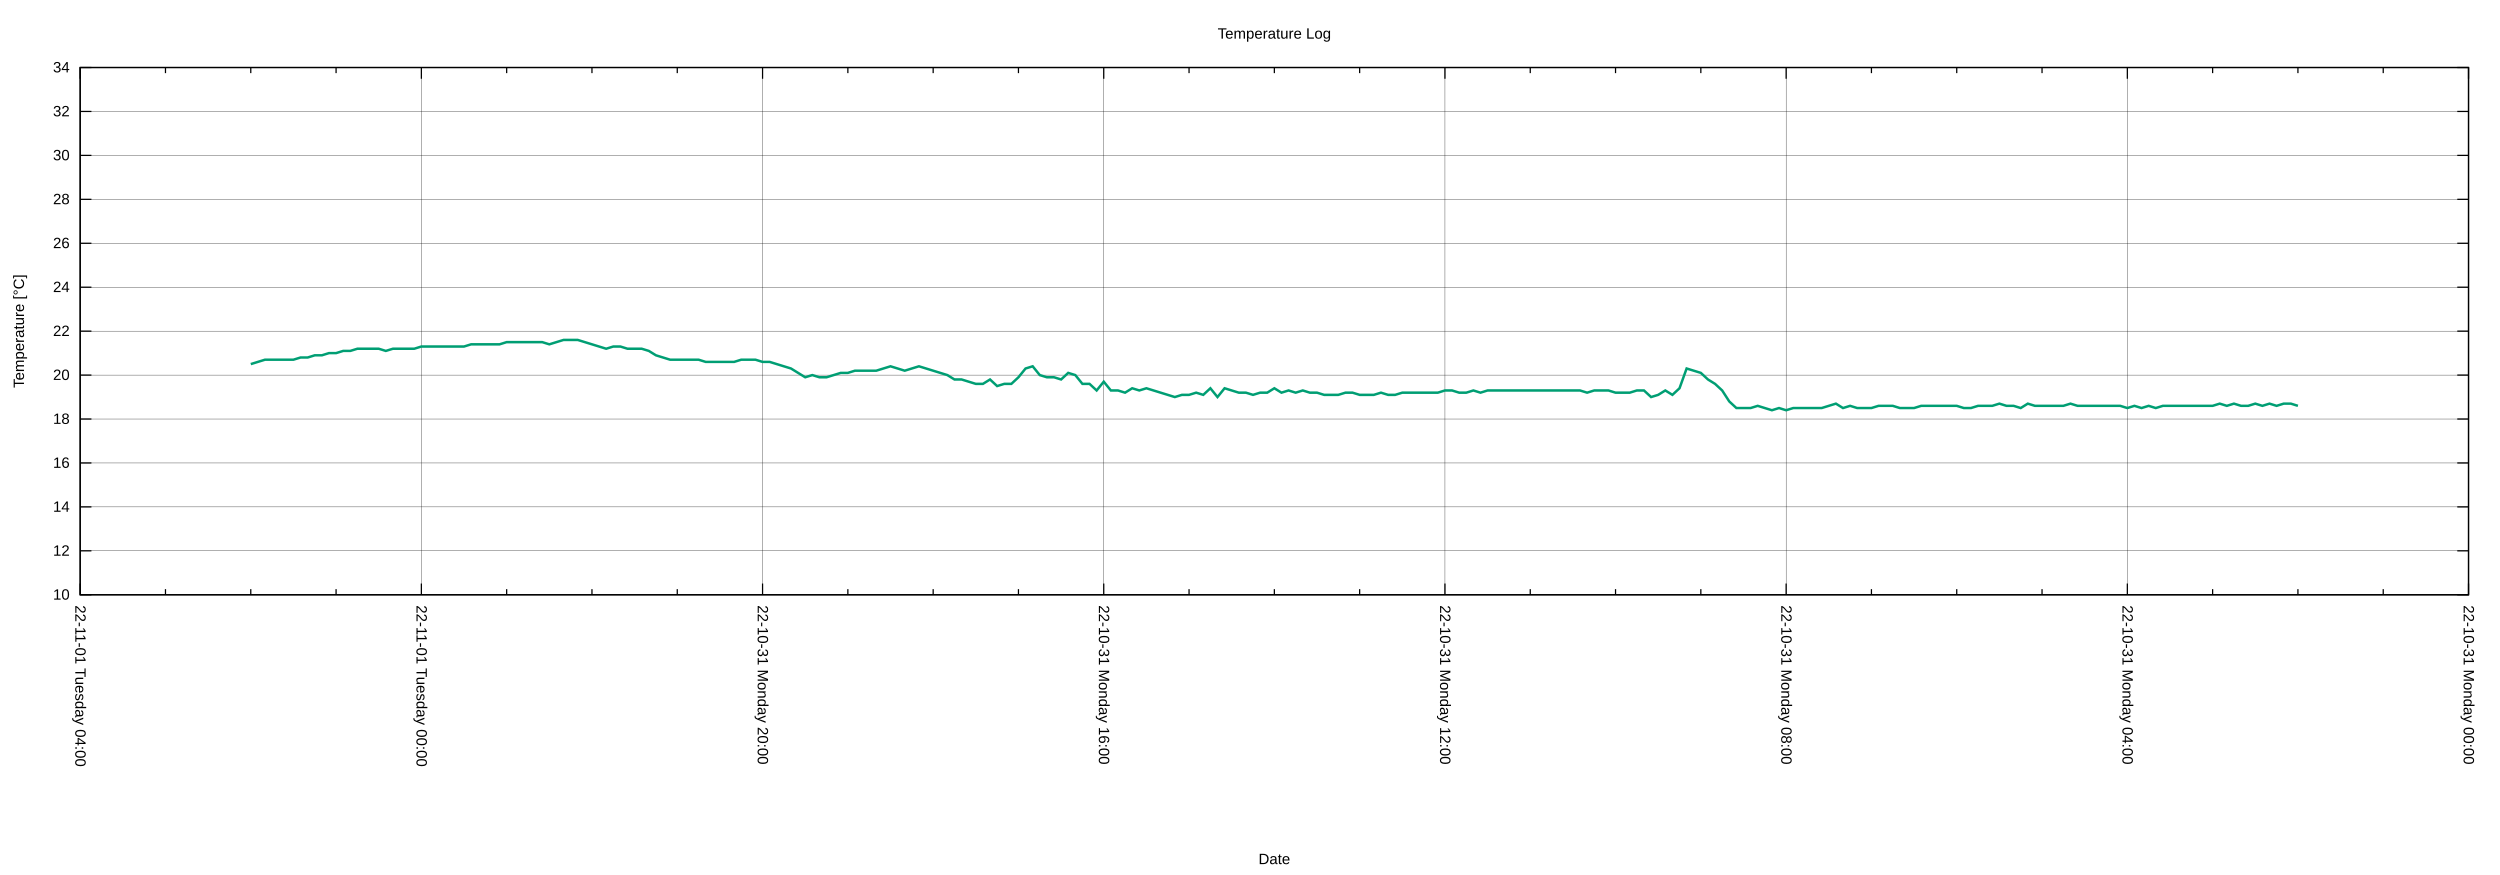
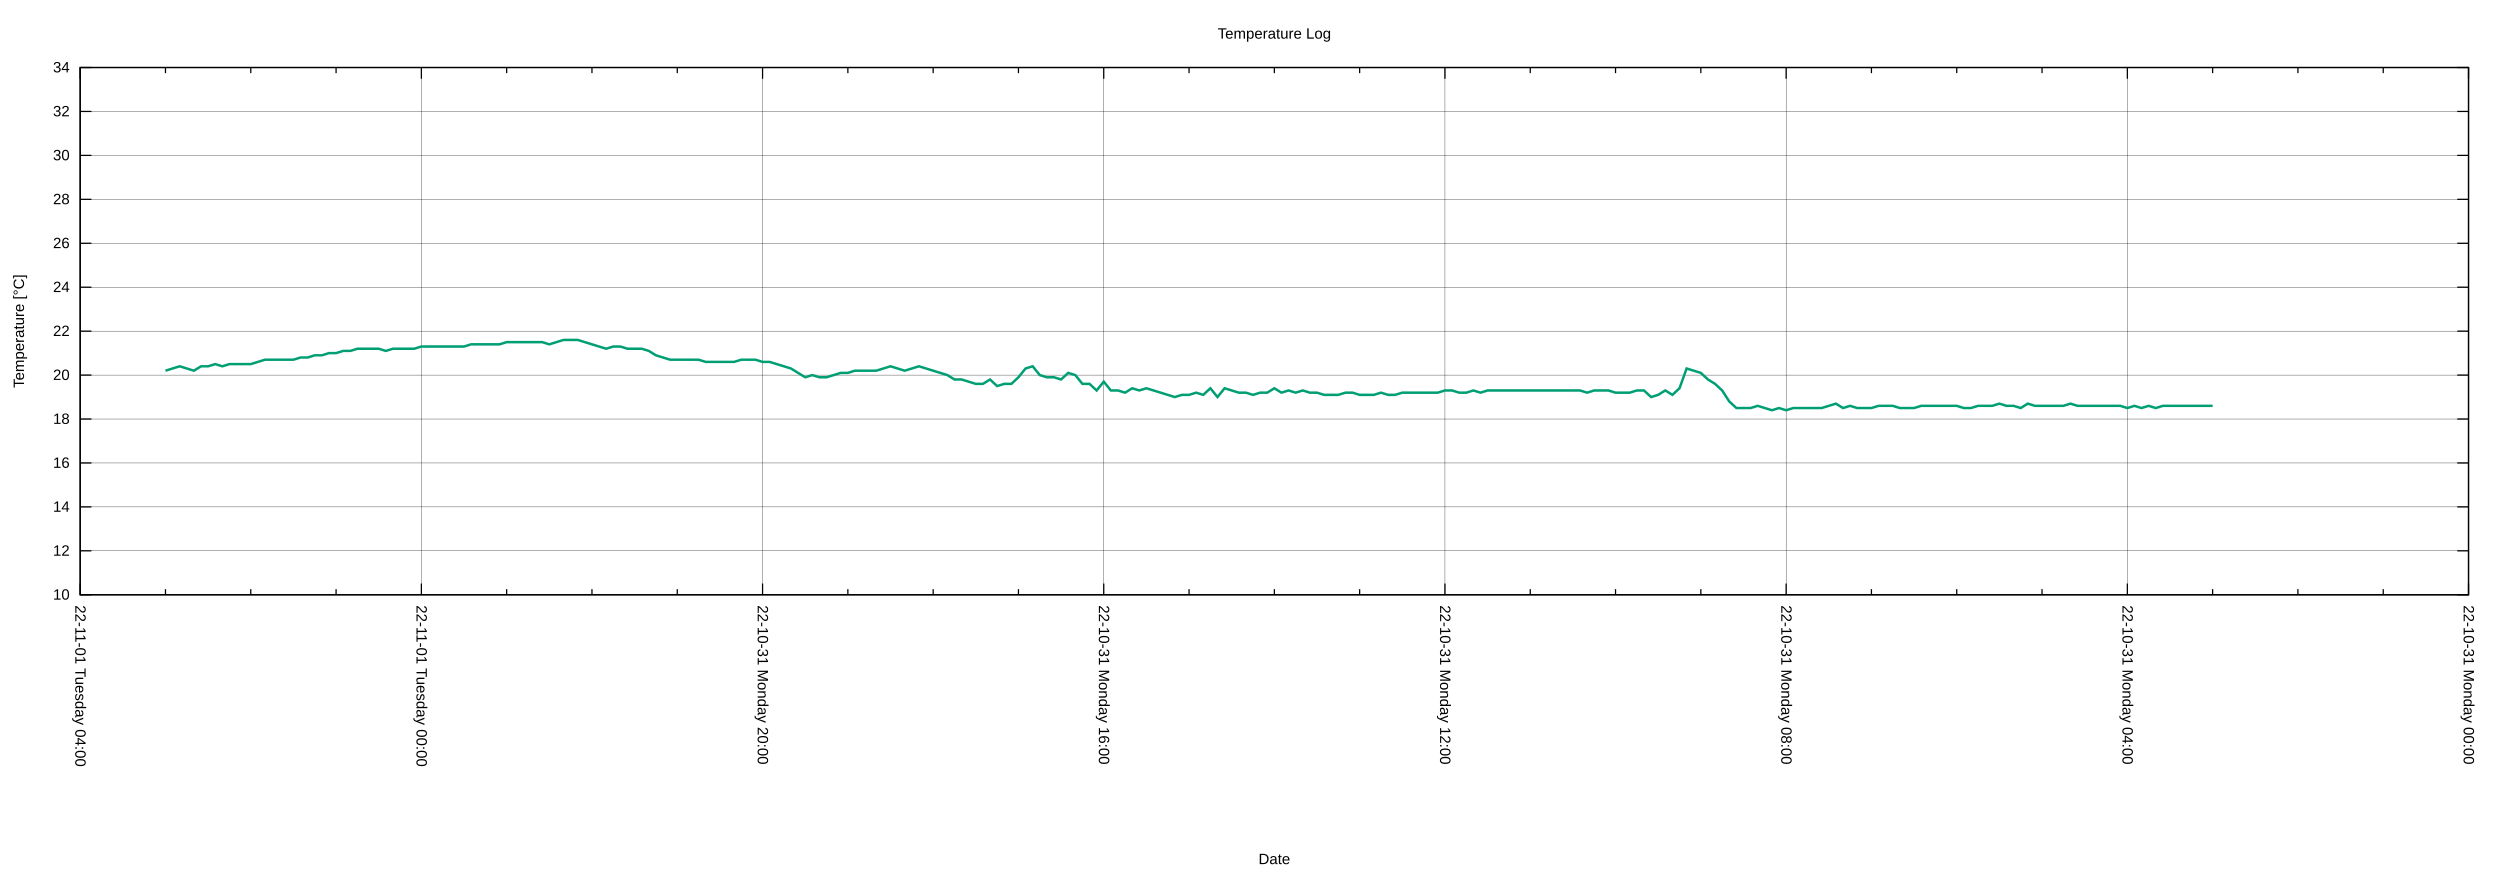
<svg xmlns="http://www.w3.org/2000/svg" xmlns:xlink="http://www.w3.org/1999/xlink" width="2000" height="700" viewBox="0 0 2000 700">
  <g id="gnuplot_canvas">
    <rect x="0" y="0" width="2000" height="700" fill="none" />
    <defs>
      <circle id="gpDot" r="0.5" stroke-width="0.5" stroke="currentColor" />
      <path id="gpPt0" stroke-width="0.222" stroke="currentColor" d="M-1,0 h2 M0,-1 v2" />
      <path id="gpPt1" stroke-width="0.222" stroke="currentColor" d="M-1,-1 L1,1 M1,-1 L-1,1" />
      <path id="gpPt2" stroke-width="0.222" stroke="currentColor" d="M-1,0 L1,0 M0,-1 L0,1 M-1,-1 L1,1 M-1,1 L1,-1" />
      <rect id="gpPt3" stroke-width="0.222" stroke="currentColor" x="-1" y="-1" width="2" height="2" />
      <rect id="gpPt4" stroke-width="0.222" stroke="currentColor" fill="currentColor" x="-1" y="-1" width="2" height="2" />
      <circle id="gpPt5" stroke-width="0.222" stroke="currentColor" cx="0" cy="0" r="1" />
      <use xlink:href="#gpPt5" id="gpPt6" fill="currentColor" stroke="none" />
      <path id="gpPt7" stroke-width="0.222" stroke="currentColor" d="M0,-1.33 L-1.33,0.67 L1.33,0.67 z" />
      <use xlink:href="#gpPt7" id="gpPt8" fill="currentColor" stroke="none" />
      <use xlink:href="#gpPt7" id="gpPt9" stroke="currentColor" transform="rotate(180)" />
      <use xlink:href="#gpPt9" id="gpPt10" fill="currentColor" stroke="none" />
      <use xlink:href="#gpPt3" id="gpPt11" stroke="currentColor" transform="rotate(45)" />
      <use xlink:href="#gpPt11" id="gpPt12" fill="currentColor" stroke="none" />
      <path id="gpPt13" stroke-width="0.222" stroke="currentColor" d="M0,1.330 L1.265,0.411 L0.782,-1.067 L-0.782,-1.076 L-1.265,0.411 z" />
      <use xlink:href="#gpPt13" id="gpPt14" fill="currentColor" stroke="none" />
      <filter id="textbox" filterUnits="objectBoundingBox" x="0" y="0" height="1" width="1">
        <feFlood flood-color="white" flood-opacity="1" result="bgnd" />
        <feComposite in="SourceGraphic" in2="bgnd" operator="atop" />
      </filter>
      <filter id="greybox" filterUnits="objectBoundingBox" x="0" y="0" height="1" width="1">
        <feFlood flood-color="lightgrey" flood-opacity="1" result="grey" />
        <feComposite in="SourceGraphic" in2="grey" operator="atop" />
      </filter>
    </defs>
    <g fill="none" color="white" stroke="currentColor" stroke-width="1.00" stroke-linecap="butt" stroke-linejoin="miter">
</g>
    <g fill="none" color="black" stroke="currentColor" stroke-width="1.00" stroke-linecap="butt" stroke-linejoin="miter">
</g>
    <g fill="none" color="black" stroke="black" stroke-width="0.25" stroke-linecap="butt" stroke-linejoin="miter">
</g>
    <g fill="none" color="black" stroke="currentColor" stroke-width="0.25" stroke-linecap="butt" stroke-linejoin="miter">
      <path stroke="black" class="gridline" d="M64.14,475.82 L1974.82,475.82  " />
    </g>
    <g fill="none" color="black" stroke="black" stroke-width="1.00" stroke-linecap="butt" stroke-linejoin="miter">
</g>
    <g fill="none" color="black" stroke="currentColor" stroke-width="1.00" stroke-linecap="butt" stroke-linejoin="miter">
      <path stroke="black" d="M64.14,475.82 L73.14,475.82 M1974.82,475.82 L1965.82,475.82  " />
      <g transform="translate(55.75,479.72)" stroke="none" fill="black" font-family="Arial" font-size="12.00" text-anchor="end">
        <text>
          <tspan font-family="Arial"> 10</tspan>
        </text>
      </g>
    </g>
    <g fill="none" color="black" stroke="currentColor" stroke-width="1.00" stroke-linecap="butt" stroke-linejoin="miter">
</g>
    <g fill="none" color="black" stroke="black" stroke-width="0.25" stroke-linecap="butt" stroke-linejoin="miter">
</g>
    <g fill="none" color="black" stroke="currentColor" stroke-width="0.25" stroke-linecap="butt" stroke-linejoin="miter">
      <path stroke="black" class="gridline" d="M64.14,440.67 L1974.82,440.67  " />
    </g>
    <g fill="none" color="black" stroke="black" stroke-width="1.00" stroke-linecap="butt" stroke-linejoin="miter">
</g>
    <g fill="none" color="black" stroke="currentColor" stroke-width="1.00" stroke-linecap="butt" stroke-linejoin="miter">
      <path stroke="black" d="M64.14,440.67 L73.14,440.67 M1974.82,440.67 L1965.82,440.67  " />
      <g transform="translate(55.75,444.57)" stroke="none" fill="black" font-family="Arial" font-size="12.00" text-anchor="end">
        <text>
          <tspan font-family="Arial"> 12</tspan>
        </text>
      </g>
    </g>
    <g fill="none" color="black" stroke="currentColor" stroke-width="1.00" stroke-linecap="butt" stroke-linejoin="miter">
</g>
    <g fill="none" color="black" stroke="black" stroke-width="0.25" stroke-linecap="butt" stroke-linejoin="miter">
</g>
    <g fill="none" color="black" stroke="currentColor" stroke-width="0.25" stroke-linecap="butt" stroke-linejoin="miter">
      <path stroke="black" class="gridline" d="M64.14,405.52 L1974.82,405.52  " />
    </g>
    <g fill="none" color="black" stroke="black" stroke-width="1.00" stroke-linecap="butt" stroke-linejoin="miter">
</g>
    <g fill="none" color="black" stroke="currentColor" stroke-width="1.00" stroke-linecap="butt" stroke-linejoin="miter">
      <path stroke="black" d="M64.14,405.52 L73.14,405.52 M1974.82,405.52 L1965.82,405.52  " />
      <g transform="translate(55.75,409.42)" stroke="none" fill="black" font-family="Arial" font-size="12.00" text-anchor="end">
        <text>
          <tspan font-family="Arial"> 14</tspan>
        </text>
      </g>
    </g>
    <g fill="none" color="black" stroke="currentColor" stroke-width="1.00" stroke-linecap="butt" stroke-linejoin="miter">
</g>
    <g fill="none" color="black" stroke="black" stroke-width="0.25" stroke-linecap="butt" stroke-linejoin="miter">
</g>
    <g fill="none" color="black" stroke="currentColor" stroke-width="0.25" stroke-linecap="butt" stroke-linejoin="miter">
      <path stroke="black" class="gridline" d="M64.14,370.37 L1974.82,370.37  " />
    </g>
    <g fill="none" color="black" stroke="black" stroke-width="1.00" stroke-linecap="butt" stroke-linejoin="miter">
</g>
    <g fill="none" color="black" stroke="currentColor" stroke-width="1.00" stroke-linecap="butt" stroke-linejoin="miter">
      <path stroke="black" d="M64.14,370.37 L73.14,370.37 M1974.82,370.37 L1965.82,370.37  " />
      <g transform="translate(55.75,374.27)" stroke="none" fill="black" font-family="Arial" font-size="12.00" text-anchor="end">
        <text>
          <tspan font-family="Arial"> 16</tspan>
        </text>
      </g>
    </g>
    <g fill="none" color="black" stroke="currentColor" stroke-width="1.00" stroke-linecap="butt" stroke-linejoin="miter">
</g>
    <g fill="none" color="black" stroke="black" stroke-width="0.25" stroke-linecap="butt" stroke-linejoin="miter">
</g>
    <g fill="none" color="black" stroke="currentColor" stroke-width="0.25" stroke-linecap="butt" stroke-linejoin="miter">
      <path stroke="black" class="gridline" d="M64.14,335.22 L1974.82,335.22  " />
    </g>
    <g fill="none" color="black" stroke="black" stroke-width="1.00" stroke-linecap="butt" stroke-linejoin="miter">
</g>
    <g fill="none" color="black" stroke="currentColor" stroke-width="1.00" stroke-linecap="butt" stroke-linejoin="miter">
      <path stroke="black" d="M64.14,335.22 L73.14,335.22 M1974.82,335.22 L1965.82,335.22  " />
      <g transform="translate(55.75,339.12)" stroke="none" fill="black" font-family="Arial" font-size="12.00" text-anchor="end">
        <text>
          <tspan font-family="Arial"> 18</tspan>
        </text>
      </g>
    </g>
    <g fill="none" color="black" stroke="currentColor" stroke-width="1.00" stroke-linecap="butt" stroke-linejoin="miter">
</g>
    <g fill="none" color="black" stroke="black" stroke-width="0.25" stroke-linecap="butt" stroke-linejoin="miter">
</g>
    <g fill="none" color="black" stroke="currentColor" stroke-width="0.25" stroke-linecap="butt" stroke-linejoin="miter">
      <path stroke="black" class="gridline" d="M64.14,300.07 L1974.82,300.07  " />
    </g>
    <g fill="none" color="black" stroke="black" stroke-width="1.00" stroke-linecap="butt" stroke-linejoin="miter">
</g>
    <g fill="none" color="black" stroke="currentColor" stroke-width="1.00" stroke-linecap="butt" stroke-linejoin="miter">
      <path stroke="black" d="M64.14,300.07 L73.14,300.07 M1974.82,300.07 L1965.82,300.07  " />
      <g transform="translate(55.75,303.97)" stroke="none" fill="black" font-family="Arial" font-size="12.00" text-anchor="end">
        <text>
          <tspan font-family="Arial"> 20</tspan>
        </text>
      </g>
    </g>
    <g fill="none" color="black" stroke="currentColor" stroke-width="1.00" stroke-linecap="butt" stroke-linejoin="miter">
</g>
    <g fill="none" color="black" stroke="black" stroke-width="0.25" stroke-linecap="butt" stroke-linejoin="miter">
</g>
    <g fill="none" color="black" stroke="currentColor" stroke-width="0.25" stroke-linecap="butt" stroke-linejoin="miter">
      <path stroke="black" class="gridline" d="M64.14,264.91 L1974.82,264.91  " />
    </g>
    <g fill="none" color="black" stroke="black" stroke-width="1.00" stroke-linecap="butt" stroke-linejoin="miter">
</g>
    <g fill="none" color="black" stroke="currentColor" stroke-width="1.00" stroke-linecap="butt" stroke-linejoin="miter">
      <path stroke="black" d="M64.14,264.91 L73.14,264.91 M1974.82,264.91 L1965.82,264.91  " />
      <g transform="translate(55.75,268.81)" stroke="none" fill="black" font-family="Arial" font-size="12.00" text-anchor="end">
        <text>
          <tspan font-family="Arial"> 22</tspan>
        </text>
      </g>
    </g>
    <g fill="none" color="black" stroke="currentColor" stroke-width="1.00" stroke-linecap="butt" stroke-linejoin="miter">
</g>
    <g fill="none" color="black" stroke="black" stroke-width="0.25" stroke-linecap="butt" stroke-linejoin="miter">
</g>
    <g fill="none" color="black" stroke="currentColor" stroke-width="0.25" stroke-linecap="butt" stroke-linejoin="miter">
      <path stroke="black" class="gridline" d="M64.14,229.76 L1974.82,229.76  " />
    </g>
    <g fill="none" color="black" stroke="black" stroke-width="1.00" stroke-linecap="butt" stroke-linejoin="miter">
</g>
    <g fill="none" color="black" stroke="currentColor" stroke-width="1.00" stroke-linecap="butt" stroke-linejoin="miter">
      <path stroke="black" d="M64.14,229.76 L73.14,229.76 M1974.82,229.76 L1965.82,229.76  " />
      <g transform="translate(55.75,233.66)" stroke="none" fill="black" font-family="Arial" font-size="12.00" text-anchor="end">
        <text>
          <tspan font-family="Arial"> 24</tspan>
        </text>
      </g>
    </g>
    <g fill="none" color="black" stroke="currentColor" stroke-width="1.00" stroke-linecap="butt" stroke-linejoin="miter">
</g>
    <g fill="none" color="black" stroke="black" stroke-width="0.25" stroke-linecap="butt" stroke-linejoin="miter">
</g>
    <g fill="none" color="black" stroke="currentColor" stroke-width="0.25" stroke-linecap="butt" stroke-linejoin="miter">
      <path stroke="black" class="gridline" d="M64.14,194.61 L1974.82,194.61  " />
    </g>
    <g fill="none" color="black" stroke="black" stroke-width="1.00" stroke-linecap="butt" stroke-linejoin="miter">
</g>
    <g fill="none" color="black" stroke="currentColor" stroke-width="1.00" stroke-linecap="butt" stroke-linejoin="miter">
      <path stroke="black" d="M64.14,194.61 L73.14,194.61 M1974.82,194.61 L1965.82,194.61  " />
      <g transform="translate(55.75,198.51)" stroke="none" fill="black" font-family="Arial" font-size="12.00" text-anchor="end">
        <text>
          <tspan font-family="Arial"> 26</tspan>
        </text>
      </g>
    </g>
    <g fill="none" color="black" stroke="currentColor" stroke-width="1.00" stroke-linecap="butt" stroke-linejoin="miter">
</g>
    <g fill="none" color="black" stroke="black" stroke-width="0.25" stroke-linecap="butt" stroke-linejoin="miter">
</g>
    <g fill="none" color="black" stroke="currentColor" stroke-width="0.25" stroke-linecap="butt" stroke-linejoin="miter">
      <path stroke="black" class="gridline" d="M64.14,159.46 L1974.82,159.46  " />
    </g>
    <g fill="none" color="black" stroke="black" stroke-width="1.00" stroke-linecap="butt" stroke-linejoin="miter">
</g>
    <g fill="none" color="black" stroke="currentColor" stroke-width="1.00" stroke-linecap="butt" stroke-linejoin="miter">
      <path stroke="black" d="M64.14,159.46 L73.14,159.46 M1974.82,159.46 L1965.82,159.46  " />
      <g transform="translate(55.75,163.36)" stroke="none" fill="black" font-family="Arial" font-size="12.00" text-anchor="end">
        <text>
          <tspan font-family="Arial"> 28</tspan>
        </text>
      </g>
    </g>
    <g fill="none" color="black" stroke="currentColor" stroke-width="1.00" stroke-linecap="butt" stroke-linejoin="miter">
</g>
    <g fill="none" color="black" stroke="black" stroke-width="0.25" stroke-linecap="butt" stroke-linejoin="miter">
</g>
    <g fill="none" color="black" stroke="currentColor" stroke-width="0.25" stroke-linecap="butt" stroke-linejoin="miter">
      <path stroke="black" class="gridline" d="M64.14,124.31 L1974.82,124.31  " />
    </g>
    <g fill="none" color="black" stroke="black" stroke-width="1.00" stroke-linecap="butt" stroke-linejoin="miter">
</g>
    <g fill="none" color="black" stroke="currentColor" stroke-width="1.00" stroke-linecap="butt" stroke-linejoin="miter">
      <path stroke="black" d="M64.14,124.31 L73.14,124.31 M1974.82,124.31 L1965.82,124.31  " />
      <g transform="translate(55.75,128.21)" stroke="none" fill="black" font-family="Arial" font-size="12.00" text-anchor="end">
        <text>
          <tspan font-family="Arial"> 30</tspan>
        </text>
      </g>
    </g>
    <g fill="none" color="black" stroke="currentColor" stroke-width="1.00" stroke-linecap="butt" stroke-linejoin="miter">
</g>
    <g fill="none" color="black" stroke="black" stroke-width="0.25" stroke-linecap="butt" stroke-linejoin="miter">
</g>
    <g fill="none" color="black" stroke="currentColor" stroke-width="0.25" stroke-linecap="butt" stroke-linejoin="miter">
      <path stroke="black" class="gridline" d="M64.14,89.16 L1974.82,89.16  " />
    </g>
    <g fill="none" color="black" stroke="black" stroke-width="1.00" stroke-linecap="butt" stroke-linejoin="miter">
</g>
    <g fill="none" color="black" stroke="currentColor" stroke-width="1.00" stroke-linecap="butt" stroke-linejoin="miter">
      <path stroke="black" d="M64.14,89.16 L73.14,89.16 M1974.82,89.16 L1965.82,89.16  " />
      <g transform="translate(55.75,93.06)" stroke="none" fill="black" font-family="Arial" font-size="12.00" text-anchor="end">
        <text>
          <tspan font-family="Arial"> 32</tspan>
        </text>
      </g>
    </g>
    <g fill="none" color="black" stroke="currentColor" stroke-width="1.00" stroke-linecap="butt" stroke-linejoin="miter">
</g>
    <g fill="none" color="black" stroke="black" stroke-width="0.25" stroke-linecap="butt" stroke-linejoin="miter">
</g>
    <g fill="none" color="black" stroke="currentColor" stroke-width="0.25" stroke-linecap="butt" stroke-linejoin="miter">
      <path stroke="black" class="gridline" d="M64.14,54.01 L1974.82,54.01  " />
    </g>
    <g fill="none" color="black" stroke="black" stroke-width="1.00" stroke-linecap="butt" stroke-linejoin="miter">
</g>
    <g fill="none" color="black" stroke="currentColor" stroke-width="1.00" stroke-linecap="butt" stroke-linejoin="miter">
      <path stroke="black" d="M64.14,54.01 L73.14,54.01 M1974.82,54.01 L1965.82,54.01  " />
      <g transform="translate(55.75,57.91)" stroke="none" fill="black" font-family="Arial" font-size="12.00" text-anchor="end">
        <text>
          <tspan font-family="Arial"> 34</tspan>
        </text>
      </g>
    </g>
    <g fill="none" color="black" stroke="currentColor" stroke-width="1.00" stroke-linecap="butt" stroke-linejoin="miter">
</g>
    <g fill="none" color="black" stroke="black" stroke-width="0.25" stroke-linecap="butt" stroke-linejoin="miter">
</g>
    <g fill="none" color="black" stroke="currentColor" stroke-width="0.25" stroke-linecap="butt" stroke-linejoin="miter">
      <path stroke="black" class="gridline" d="M1974.82,475.82 L1974.82,54.01  " />
    </g>
    <g fill="none" color="black" stroke="black" stroke-width="1.00" stroke-linecap="butt" stroke-linejoin="miter">
</g>
    <g fill="none" color="black" stroke="currentColor" stroke-width="1.00" stroke-linecap="butt" stroke-linejoin="miter">
      <path stroke="black" d="M1974.82,475.82 L1974.82,466.82 M1974.82,54.01 L1974.82,63.01  " />
      <g transform="translate(1970.92,484.21) rotate(90)" stroke="none" fill="black" font-family="Arial" font-size="12.00" text-anchor="start">
        <text>
          <tspan font-family="Arial">22-10-31 Monday 00:00</tspan>
        </text>
      </g>
    </g>
    <g fill="none" color="black" stroke="currentColor" stroke-width="1.00" stroke-linecap="butt" stroke-linejoin="miter">
      <path stroke="black" d="M1906.58,475.82 L1906.58,471.32 M1906.58,54.01 L1906.58,58.51 M1838.34,475.82 L1838.34,471.32 M1838.34,54.01 L1838.34,58.51   M1770.10,475.82 L1770.10,471.32 M1770.10,54.01 L1770.10,58.51  " />
    </g>
    <g fill="none" color="black" stroke="black" stroke-width="0.25" stroke-linecap="butt" stroke-linejoin="miter">
</g>
    <g fill="none" color="black" stroke="currentColor" stroke-width="0.25" stroke-linecap="butt" stroke-linejoin="miter">
      <path stroke="black" class="gridline" d="M1701.87,475.82 L1701.87,54.01  " />
    </g>
    <g fill="none" color="black" stroke="black" stroke-width="1.00" stroke-linecap="butt" stroke-linejoin="miter">
</g>
    <g fill="none" color="black" stroke="currentColor" stroke-width="1.00" stroke-linecap="butt" stroke-linejoin="miter">
      <path stroke="black" d="M1701.87,475.82 L1701.87,466.82 M1701.87,54.01 L1701.87,63.01  " />
      <g transform="translate(1697.97,484.21) rotate(90)" stroke="none" fill="black" font-family="Arial" font-size="12.00" text-anchor="start">
        <text>
          <tspan font-family="Arial">22-10-31 Monday 04:00</tspan>
        </text>
      </g>
    </g>
    <g fill="none" color="black" stroke="currentColor" stroke-width="1.00" stroke-linecap="butt" stroke-linejoin="miter">
      <path stroke="black" d="M1633.63,475.82 L1633.63,471.32 M1633.63,54.01 L1633.63,58.51 M1565.39,475.82 L1565.39,471.32 M1565.39,54.01 L1565.39,58.51   M1497.15,475.82 L1497.15,471.32 M1497.15,54.01 L1497.15,58.51  " />
    </g>
    <g fill="none" color="black" stroke="black" stroke-width="0.25" stroke-linecap="butt" stroke-linejoin="miter">
</g>
    <g fill="none" color="black" stroke="currentColor" stroke-width="0.25" stroke-linecap="butt" stroke-linejoin="miter">
      <path stroke="black" class="gridline" d="M1428.91,475.82 L1428.91,54.01  " />
    </g>
    <g fill="none" color="black" stroke="black" stroke-width="1.00" stroke-linecap="butt" stroke-linejoin="miter">
</g>
    <g fill="none" color="black" stroke="currentColor" stroke-width="1.00" stroke-linecap="butt" stroke-linejoin="miter">
      <path stroke="black" d="M1428.91,475.82 L1428.91,466.82 M1428.91,54.01 L1428.91,63.01  " />
      <g transform="translate(1425.01,484.21) rotate(90)" stroke="none" fill="black" font-family="Arial" font-size="12.00" text-anchor="start">
        <text>
          <tspan font-family="Arial">22-10-31 Monday 08:00</tspan>
        </text>
      </g>
    </g>
    <g fill="none" color="black" stroke="currentColor" stroke-width="1.00" stroke-linecap="butt" stroke-linejoin="miter">
      <path stroke="black" d="M1360.67,475.82 L1360.67,471.32 M1360.67,54.01 L1360.67,58.51 M1292.43,475.82 L1292.43,471.32 M1292.43,54.01 L1292.43,58.51   M1224.20,475.82 L1224.20,471.32 M1224.20,54.01 L1224.20,58.51  " />
    </g>
    <g fill="none" color="black" stroke="black" stroke-width="0.25" stroke-linecap="butt" stroke-linejoin="miter">
</g>
    <g fill="none" color="black" stroke="currentColor" stroke-width="0.25" stroke-linecap="butt" stroke-linejoin="miter">
      <path stroke="black" class="gridline" d="M1155.96,475.82 L1155.96,54.01  " />
    </g>
    <g fill="none" color="black" stroke="black" stroke-width="1.00" stroke-linecap="butt" stroke-linejoin="miter">
</g>
    <g fill="none" color="black" stroke="currentColor" stroke-width="1.00" stroke-linecap="butt" stroke-linejoin="miter">
      <path stroke="black" d="M1155.96,475.82 L1155.96,466.82 M1155.96,54.01 L1155.96,63.01  " />
      <g transform="translate(1152.06,484.21) rotate(90)" stroke="none" fill="black" font-family="Arial" font-size="12.00" text-anchor="start">
        <text>
          <tspan font-family="Arial">22-10-31 Monday 12:00</tspan>
        </text>
      </g>
    </g>
    <g fill="none" color="black" stroke="currentColor" stroke-width="1.00" stroke-linecap="butt" stroke-linejoin="miter">
      <path stroke="black" d="M1087.72,475.82 L1087.72,471.32 M1087.72,54.01 L1087.72,58.51 M1019.48,475.82 L1019.48,471.32 M1019.48,54.01 L1019.48,58.51   M951.24,475.82 L951.24,471.32 M951.24,54.01 L951.24,58.51  " />
    </g>
    <g fill="none" color="black" stroke="black" stroke-width="0.25" stroke-linecap="butt" stroke-linejoin="miter">
</g>
    <g fill="none" color="black" stroke="currentColor" stroke-width="0.25" stroke-linecap="butt" stroke-linejoin="miter">
      <path stroke="black" class="gridline" d="M883.00,475.82 L883.00,54.01  " />
    </g>
    <g fill="none" color="black" stroke="black" stroke-width="1.00" stroke-linecap="butt" stroke-linejoin="miter">
</g>
    <g fill="none" color="black" stroke="currentColor" stroke-width="1.00" stroke-linecap="butt" stroke-linejoin="miter">
      <path stroke="black" d="M883.00,475.82 L883.00,466.82 M883.00,54.01 L883.00,63.01  " />
      <g transform="translate(879.10,484.21) rotate(90)" stroke="none" fill="black" font-family="Arial" font-size="12.00" text-anchor="start">
        <text>
          <tspan font-family="Arial">22-10-31 Monday 16:00</tspan>
        </text>
      </g>
    </g>
    <g fill="none" color="black" stroke="currentColor" stroke-width="1.00" stroke-linecap="butt" stroke-linejoin="miter">
      <path stroke="black" d="M814.76,475.82 L814.76,471.32 M814.76,54.01 L814.76,58.51 M746.53,475.82 L746.53,471.32 M746.53,54.01 L746.53,58.51   M678.29,475.82 L678.29,471.32 M678.29,54.01 L678.29,58.51  " />
    </g>
    <g fill="none" color="black" stroke="black" stroke-width="0.25" stroke-linecap="butt" stroke-linejoin="miter">
</g>
    <g fill="none" color="black" stroke="currentColor" stroke-width="0.25" stroke-linecap="butt" stroke-linejoin="miter">
      <path stroke="black" class="gridline" d="M610.05,475.82 L610.05,54.01  " />
    </g>
    <g fill="none" color="black" stroke="black" stroke-width="1.00" stroke-linecap="butt" stroke-linejoin="miter">
</g>
    <g fill="none" color="black" stroke="currentColor" stroke-width="1.00" stroke-linecap="butt" stroke-linejoin="miter">
      <path stroke="black" d="M610.05,475.82 L610.05,466.82 M610.05,54.01 L610.05,63.01  " />
      <g transform="translate(606.15,484.21) rotate(90)" stroke="none" fill="black" font-family="Arial" font-size="12.00" text-anchor="start">
        <text>
          <tspan font-family="Arial">22-10-31 Monday 20:00</tspan>
        </text>
      </g>
    </g>
    <g fill="none" color="black" stroke="currentColor" stroke-width="1.00" stroke-linecap="butt" stroke-linejoin="miter">
      <path stroke="black" d="M541.81,475.82 L541.81,471.32 M541.81,54.01 L541.81,58.51 M473.57,475.82 L473.57,471.32 M473.57,54.01 L473.57,58.51   M405.33,475.82 L405.33,471.32 M405.33,54.01 L405.33,58.51  " />
    </g>
    <g fill="none" color="black" stroke="black" stroke-width="0.25" stroke-linecap="butt" stroke-linejoin="miter">
</g>
    <g fill="none" color="black" stroke="currentColor" stroke-width="0.25" stroke-linecap="butt" stroke-linejoin="miter">
      <path stroke="black" class="gridline" d="M337.09,475.82 L337.09,54.01  " />
    </g>
    <g fill="none" color="black" stroke="black" stroke-width="1.00" stroke-linecap="butt" stroke-linejoin="miter">
</g>
    <g fill="none" color="black" stroke="currentColor" stroke-width="1.00" stroke-linecap="butt" stroke-linejoin="miter">
      <path stroke="black" d="M337.09,475.82 L337.09,466.82 M337.09,54.01 L337.09,63.01  " />
      <g transform="translate(333.19,484.21) rotate(90)" stroke="none" fill="black" font-family="Arial" font-size="12.00" text-anchor="start">
        <text>
          <tspan font-family="Arial">22-11-01 Tuesday 00:00</tspan>
        </text>
      </g>
    </g>
    <g fill="none" color="black" stroke="currentColor" stroke-width="1.00" stroke-linecap="butt" stroke-linejoin="miter">
      <path stroke="black" d="M268.86,475.82 L268.86,471.32 M268.86,54.01 L268.86,58.51 M200.62,475.82 L200.62,471.32 M200.62,54.01 L200.62,58.51   M132.38,475.82 L132.38,471.32 M132.38,54.01 L132.38,58.51  " />
    </g>
    <g fill="none" color="black" stroke="black" stroke-width="0.25" stroke-linecap="butt" stroke-linejoin="miter">
</g>
    <g fill="none" color="black" stroke="currentColor" stroke-width="0.25" stroke-linecap="butt" stroke-linejoin="miter">
      <path stroke="black" class="gridline" d="M64.14,475.82 L64.14,54.01  " />
    </g>
    <g fill="none" color="black" stroke="black" stroke-width="1.00" stroke-linecap="butt" stroke-linejoin="miter">
</g>
    <g fill="none" color="black" stroke="currentColor" stroke-width="1.00" stroke-linecap="butt" stroke-linejoin="miter">
      <path stroke="black" d="M64.14,475.82 L64.14,466.82 M64.14,54.01 L64.14,63.01  " />
      <g transform="translate(60.24,484.21) rotate(90)" stroke="none" fill="black" font-family="Arial" font-size="12.00" text-anchor="start">
        <text>
          <tspan font-family="Arial">22-11-01 Tuesday 04:00</tspan>
        </text>
      </g>
    </g>
    <g fill="none" color="black" stroke="currentColor" stroke-width="1.00" stroke-linecap="butt" stroke-linejoin="miter">
</g>
    <g fill="none" color="black" stroke="currentColor" stroke-width="1.00" stroke-linecap="butt" stroke-linejoin="miter">
      <path stroke="black" d="M64.14,54.01 L64.14,475.82 L1974.82,475.82 L1974.82,54.01 L64.14,54.01 Z  " />
    </g>
    <g fill="none" color="black" stroke="currentColor" stroke-width="1.00" stroke-linecap="butt" stroke-linejoin="miter">
      <g transform="translate(19.18,264.92) rotate(270)" stroke="none" fill="black" font-family="Arial" font-size="12.00" text-anchor="middle">
        <text>
          <tspan font-family="Arial">Temperature [°C]</tspan>
        </text>
      </g>
    </g>
    <g fill="none" color="black" stroke="currentColor" stroke-width="1.00" stroke-linecap="butt" stroke-linejoin="miter">
      <g transform="translate(1019.48,691.30)" stroke="none" fill="black" font-family="Arial" font-size="12.00" text-anchor="middle">
        <text>
          <tspan font-family="Arial">Date</tspan>
        </text>
      </g>
    </g>
    <g fill="none" color="black" stroke="currentColor" stroke-width="1.00" stroke-linecap="butt" stroke-linejoin="miter">
</g>
    <g id="gnuplot_plot_1">
      <g fill="none" color="white" stroke="currentColor" stroke-width="2.00" stroke-linecap="butt" stroke-linejoin="miter">
</g>
      <g fill="none" color="black" stroke="currentColor" stroke-width="2.00" stroke-linecap="butt" stroke-linejoin="miter">
-         <path stroke="rgb(  0, 158, 115)" d="M200.62,291.28 L206.30,289.52 L211.99,287.76 L217.68,287.76 L223.36,287.76 L229.05,287.76 L234.74,287.76 L240.42,286.01   L246.11,286.01 L251.80,284.25 L257.48,284.25 L263.17,282.49 L268.86,282.49 L274.54,280.73 L280.23,280.73 L285.92,278.98   L291.60,278.98 L297.29,278.98 L302.98,278.98 L308.66,280.73 L314.35,278.98 L320.03,278.98 L325.72,278.98 L331.41,278.98   L337.09,277.22 L342.78,277.22 L348.47,277.22 L354.15,277.22 L359.84,277.22 L365.53,277.22 L371.21,277.22 L376.90,275.46   L382.59,275.46 L388.27,275.46 L393.96,275.46 L399.65,275.46 L405.33,273.70 L411.02,273.70 L416.71,273.70 L422.39,273.70   L428.08,273.70 L433.77,273.70 L439.45,275.46 L445.14,273.70 L450.83,271.95 L456.51,271.95 L462.20,271.95 L467.88,273.70   L473.57,275.46 L479.26,277.22 L484.94,278.98 L490.63,277.22 L496.32,277.22 L502.00,278.98 L507.69,278.98 L513.38,278.98   L519.06,280.73 L524.75,284.25 L530.44,286.01 L536.12,287.76 L541.81,287.76 L547.50,287.76 L553.18,287.76 L558.87,287.76   L564.56,289.52 L570.24,289.52 L575.93,289.52 L581.62,289.52 L587.30,289.52 L592.99,287.76 L598.68,287.76 L604.36,287.76   L610.05,289.52 L615.74,289.52 L621.42,291.28 L627.11,293.04 L632.79,294.79 L638.48,298.31 L644.17,301.82 L649.85,300.07   L655.54,301.82 L661.23,301.82 L666.91,300.07 L672.60,298.31 L678.29,298.31 L683.97,296.55 L689.66,296.55 L695.35,296.55   L701.03,296.55 L706.72,294.79 L712.41,293.04 L718.09,294.79 L723.78,296.55 L729.47,294.79 L735.15,293.04 L740.84,294.79   L746.53,296.55 L752.21,298.31 L757.90,300.07 L763.59,303.58 L769.27,303.58 L774.96,305.34 L780.65,307.10 L786.33,307.10   L792.02,303.58 L797.70,308.85 L803.39,307.10 L809.08,307.10 L814.76,301.82 L820.45,294.79 L826.14,293.04 L831.82,300.07   L837.51,301.82 L843.20,301.82 L848.88,303.58 L854.57,298.31 L860.26,300.07 L865.94,307.10 L871.63,307.10 L877.32,312.37   L883.00,305.34 L888.69,312.37 L894.38,312.37 L900.06,314.13 L905.75,310.61 L911.44,312.37 L917.12,310.61 L922.81,312.37   L928.50,314.13 L934.18,315.88 L939.87,317.64 L945.55,315.88 L951.24,315.88 L956.93,314.13 L962.61,315.88 L968.30,310.61   L973.99,317.64 L979.67,310.61 L985.36,312.37 L991.05,314.13 L996.73,314.13 L1002.42,315.88 L1008.11,314.13 L1013.79,314.13   L1019.48,310.61 L1025.17,314.13 L1030.85,312.37 L1036.54,314.13 L1042.23,312.37 L1047.91,314.13 L1053.60,314.13 L1059.29,315.88   L1064.97,315.88 L1070.66,315.88 L1076.35,314.13 L1082.03,314.13 L1087.72,315.88 L1093.41,315.88 L1099.09,315.88 L1104.78,314.13   L1110.46,315.88 L1116.15,315.88 L1121.84,314.13 L1127.52,314.13 L1133.21,314.13 L1138.90,314.13 L1144.58,314.13 L1150.27,314.13   L1155.96,312.37 L1161.64,312.37 L1167.33,314.13 L1173.02,314.13 L1178.70,312.37 L1184.39,314.13 L1190.08,312.37 L1195.76,312.37   L1201.45,312.37 L1207.14,312.37 L1212.82,312.37 L1218.51,312.37 L1224.20,312.37 L1229.88,312.37 L1235.57,312.37 L1241.26,312.37   L1246.94,312.37 L1252.63,312.37 L1258.32,312.37 L1264.00,312.37 L1269.69,314.13 L1275.37,312.37 L1281.06,312.37 L1286.75,312.37   L1292.43,314.13 L1298.12,314.13 L1303.81,314.13 L1309.49,312.37 L1315.18,312.37 L1320.87,317.64 L1326.55,315.88 L1332.24,312.37   L1337.93,315.88 L1343.61,310.61 L1349.30,294.79 L1354.99,296.55 L1360.67,298.31 L1366.36,303.58 L1372.05,307.10 L1377.73,312.37   L1383.42,321.16 L1389.11,326.43 L1394.79,326.43 L1400.48,326.43 L1406.17,324.67 L1411.85,326.43 L1417.54,328.19 L1423.22,326.43   L1428.91,328.19 L1434.60,326.43 L1440.28,326.43 L1445.97,326.43 L1451.66,326.43 L1457.34,326.43 L1463.03,324.67 L1468.72,322.91   L1474.40,326.43 L1480.09,324.67 L1485.78,326.43 L1491.46,326.43 L1497.15,326.43 L1502.84,324.67 L1508.52,324.67 L1514.21,324.67   L1519.90,326.43 L1525.58,326.43 L1531.27,326.43 L1536.96,324.67 L1542.64,324.67 L1548.33,324.67 L1554.02,324.67 L1559.70,324.67   L1565.39,324.67 L1571.08,326.43 L1576.76,326.43 L1582.45,324.67 L1588.13,324.67 L1593.82,324.67 L1599.51,322.91 L1605.19,324.67   L1610.88,324.67 L1616.57,326.43 L1622.25,322.91 L1627.94,324.67 L1633.63,324.67 L1639.31,324.67 L1645.00,324.67 L1650.69,324.67   L1656.37,322.91 L1662.06,324.67 L1667.75,324.67 L1673.43,324.67 L1679.12,324.67 L1684.81,324.67 L1690.49,324.67 L1696.18,324.67   L1701.87,326.43 L1707.55,324.67 L1713.24,326.43 L1718.93,324.67 L1724.61,326.43 L1730.30,324.67 L1735.99,324.67 L1741.67,324.67   L1747.36,324.67 L1753.04,324.67 L1758.73,324.67 L1764.42,324.67 L1770.10,324.67 L1775.79,322.91 L1781.48,324.67 L1787.16,322.91   L1792.85,324.67 L1798.54,324.67 L1804.22,322.91 L1809.91,324.67 L1815.60,322.91 L1821.28,324.67 L1826.97,322.91 L1832.66,322.91   L1838.34,324.67  " />
+         <path stroke="rgb(  0, 158, 115)" d="M132.38,296.55 L138.07,294.79 L143.75,293.04 L149.44,294.79 L155.12,296.55 L160.81,293.04 L166.50,293.04 L172.18,291.28   L177.87,293.04 L183.56,291.28 L189.24,291.28 L194.93,291.28 L200.62,291.28 L206.30,289.52 L211.99,287.76 L217.68,287.76   L223.36,287.76 L229.05,287.76 L234.74,287.76 L240.42,286.01 L246.11,286.01 L251.80,284.25 L257.48,284.25 L263.17,282.49   L268.86,282.49 L274.54,280.73 L280.23,280.73 L285.92,278.98 L291.60,278.98 L297.29,278.98 L302.98,278.98 L308.66,280.73   L314.35,278.98 L320.03,278.98 L325.72,278.98 L331.41,278.98 L337.09,277.22 L342.78,277.22 L348.47,277.22 L354.15,277.22   L359.84,277.22 L365.53,277.22 L371.21,277.22 L376.90,275.46 L382.59,275.46 L388.27,275.46 L393.96,275.46 L399.65,275.46   L405.33,273.70 L411.02,273.70 L416.71,273.70 L422.39,273.70 L428.08,273.70 L433.77,273.70 L439.45,275.46 L445.14,273.70   L450.83,271.95 L456.51,271.95 L462.20,271.95 L467.88,273.70 L473.57,275.46 L479.26,277.22 L484.94,278.98 L490.63,277.22   L496.32,277.22 L502.00,278.98 L507.69,278.98 L513.38,278.98 L519.06,280.73 L524.75,284.25 L530.44,286.01 L536.12,287.76   L541.81,287.76 L547.50,287.76 L553.18,287.76 L558.87,287.76 L564.56,289.52 L570.24,289.52 L575.93,289.52 L581.62,289.52   L587.30,289.52 L592.99,287.76 L598.68,287.76 L604.36,287.76 L610.05,289.52 L615.74,289.52 L621.42,291.28 L627.11,293.04   L632.79,294.79 L638.48,298.31 L644.17,301.82 L649.85,300.07 L655.54,301.82 L661.23,301.82 L666.91,300.07 L672.60,298.31   L678.29,298.31 L683.97,296.55 L689.66,296.55 L695.35,296.55 L701.03,296.55 L706.72,294.79 L712.41,293.04 L718.09,294.79   L723.78,296.55 L729.47,294.79 L735.15,293.04 L740.84,294.79 L746.53,296.55 L752.21,298.31 L757.90,300.07 L763.59,303.58   L769.27,303.58 L774.96,305.34 L780.65,307.10 L786.33,307.10 L792.02,303.58 L797.70,308.85 L803.39,307.10 L809.08,307.10   L814.76,301.82 L820.45,294.79 L826.14,293.04 L831.82,300.07 L837.51,301.82 L843.20,301.82 L848.88,303.58 L854.57,298.31   L860.26,300.07 L865.94,307.10 L871.63,307.10 L877.32,312.37 L883.00,305.34 L888.69,312.37 L894.38,312.37 L900.06,314.13   L905.75,310.61 L911.44,312.37 L917.12,310.61 L922.81,312.37 L928.50,314.13 L934.18,315.88 L939.87,317.64 L945.55,315.88   L951.24,315.88 L956.93,314.13 L962.61,315.88 L968.30,310.61 L973.99,317.64 L979.67,310.61 L985.36,312.37 L991.05,314.13   L996.73,314.13 L1002.42,315.88 L1008.11,314.13 L1013.79,314.13 L1019.48,310.61 L1025.17,314.13 L1030.85,312.37 L1036.54,314.13   L1042.23,312.37 L1047.91,314.13 L1053.60,314.13 L1059.29,315.88 L1064.97,315.88 L1070.66,315.88 L1076.35,314.13 L1082.03,314.13   L1087.72,315.88 L1093.41,315.88 L1099.09,315.88 L1104.78,314.13 L1110.46,315.88 L1116.15,315.88 L1121.84,314.13 L1127.52,314.13   L1133.21,314.13 L1138.90,314.13 L1144.58,314.13 L1150.27,314.13 L1155.96,312.37 L1161.64,312.37 L1167.33,314.13 L1173.02,314.13   L1178.70,312.37 L1184.39,314.13 L1190.08,312.37 L1195.76,312.37 L1201.45,312.37 L1207.14,312.37 L1212.82,312.37 L1218.51,312.37   L1224.20,312.37 L1229.88,312.37 L1235.57,312.37 L1241.26,312.37 L1246.94,312.37 L1252.63,312.37 L1258.32,312.37 L1264.00,312.37   L1269.69,314.13 L1275.37,312.37 L1281.06,312.37 L1286.75,312.37 L1292.43,314.13 L1298.12,314.13 L1303.81,314.13 L1309.49,312.37   L1315.18,312.37 L1320.87,317.64 L1326.55,315.88 L1332.24,312.37 L1337.93,315.88 L1343.61,310.61 L1349.30,294.79 L1354.99,296.55   L1360.67,298.31 L1366.36,303.58 L1372.05,307.10 L1377.73,312.37 L1383.42,321.16 L1389.11,326.43 L1394.79,326.43 L1400.48,326.43   L1406.17,324.67 L1411.85,326.43 L1417.54,328.19 L1423.22,326.43 L1428.91,328.19 L1434.60,326.43 L1440.28,326.43 L1445.97,326.43   L1451.66,326.43 L1457.34,326.43 L1463.03,324.67 L1468.72,322.91 L1474.40,326.43 L1480.09,324.67 L1485.78,326.43 L1491.46,326.43   L1497.15,326.43 L1502.84,324.67 L1508.52,324.67 L1514.21,324.67 L1519.90,326.43 L1525.58,326.43 L1531.27,326.43 L1536.96,324.67   L1542.64,324.67 L1548.33,324.67 L1554.02,324.67 L1559.70,324.67 L1565.39,324.67 L1571.08,326.43 L1576.76,326.43 L1582.45,324.67   L1588.13,324.67 L1593.82,324.67 L1599.51,322.91 L1605.19,324.67 L1610.88,324.67 L1616.57,326.43 L1622.25,322.91 L1627.94,324.67   L1633.63,324.67 L1639.31,324.67 L1645.00,324.67 L1650.69,324.67 L1656.37,322.91 L1662.06,324.67 L1667.75,324.67 L1673.43,324.67   L1679.12,324.67 L1684.81,324.67 L1690.49,324.67 L1696.18,324.67 L1701.87,326.43 L1707.55,324.67 L1713.24,326.43 L1718.93,324.67   L1724.61,326.43 L1730.30,324.67 L1735.99,324.67 L1741.67,324.67 L1747.36,324.67 L1753.04,324.67 L1758.73,324.67 L1764.42,324.67   L1770.10,324.67  " />
      </g>
    </g>
    <g fill="none" color="black" stroke="currentColor" stroke-width="2.00" stroke-linecap="butt" stroke-linejoin="miter">
</g>
    <g fill="none" color="black" stroke="black" stroke-width="1.00" stroke-linecap="butt" stroke-linejoin="miter">
</g>
    <g fill="none" color="black" stroke="currentColor" stroke-width="1.00" stroke-linecap="butt" stroke-linejoin="miter">
      <path stroke="black" d="M64.14,54.01 L64.14,475.82 L1974.82,475.82 L1974.82,54.01 L64.14,54.01 Z  " />
    </g>
    <g fill="none" color="black" stroke="currentColor" stroke-width="1.00" stroke-linecap="butt" stroke-linejoin="miter">
      <g transform="translate(1019.48,30.91)" stroke="none" fill="black" font-family="Arial" font-size="12.00" text-anchor="middle">
        <text>
          <tspan font-family="Arial">Temperature Log</tspan>
        </text>
      </g>
    </g>
    <g fill="none" color="black" stroke="currentColor" stroke-width="1.00" stroke-linecap="butt" stroke-linejoin="miter">
</g>
  </g>
</svg>
